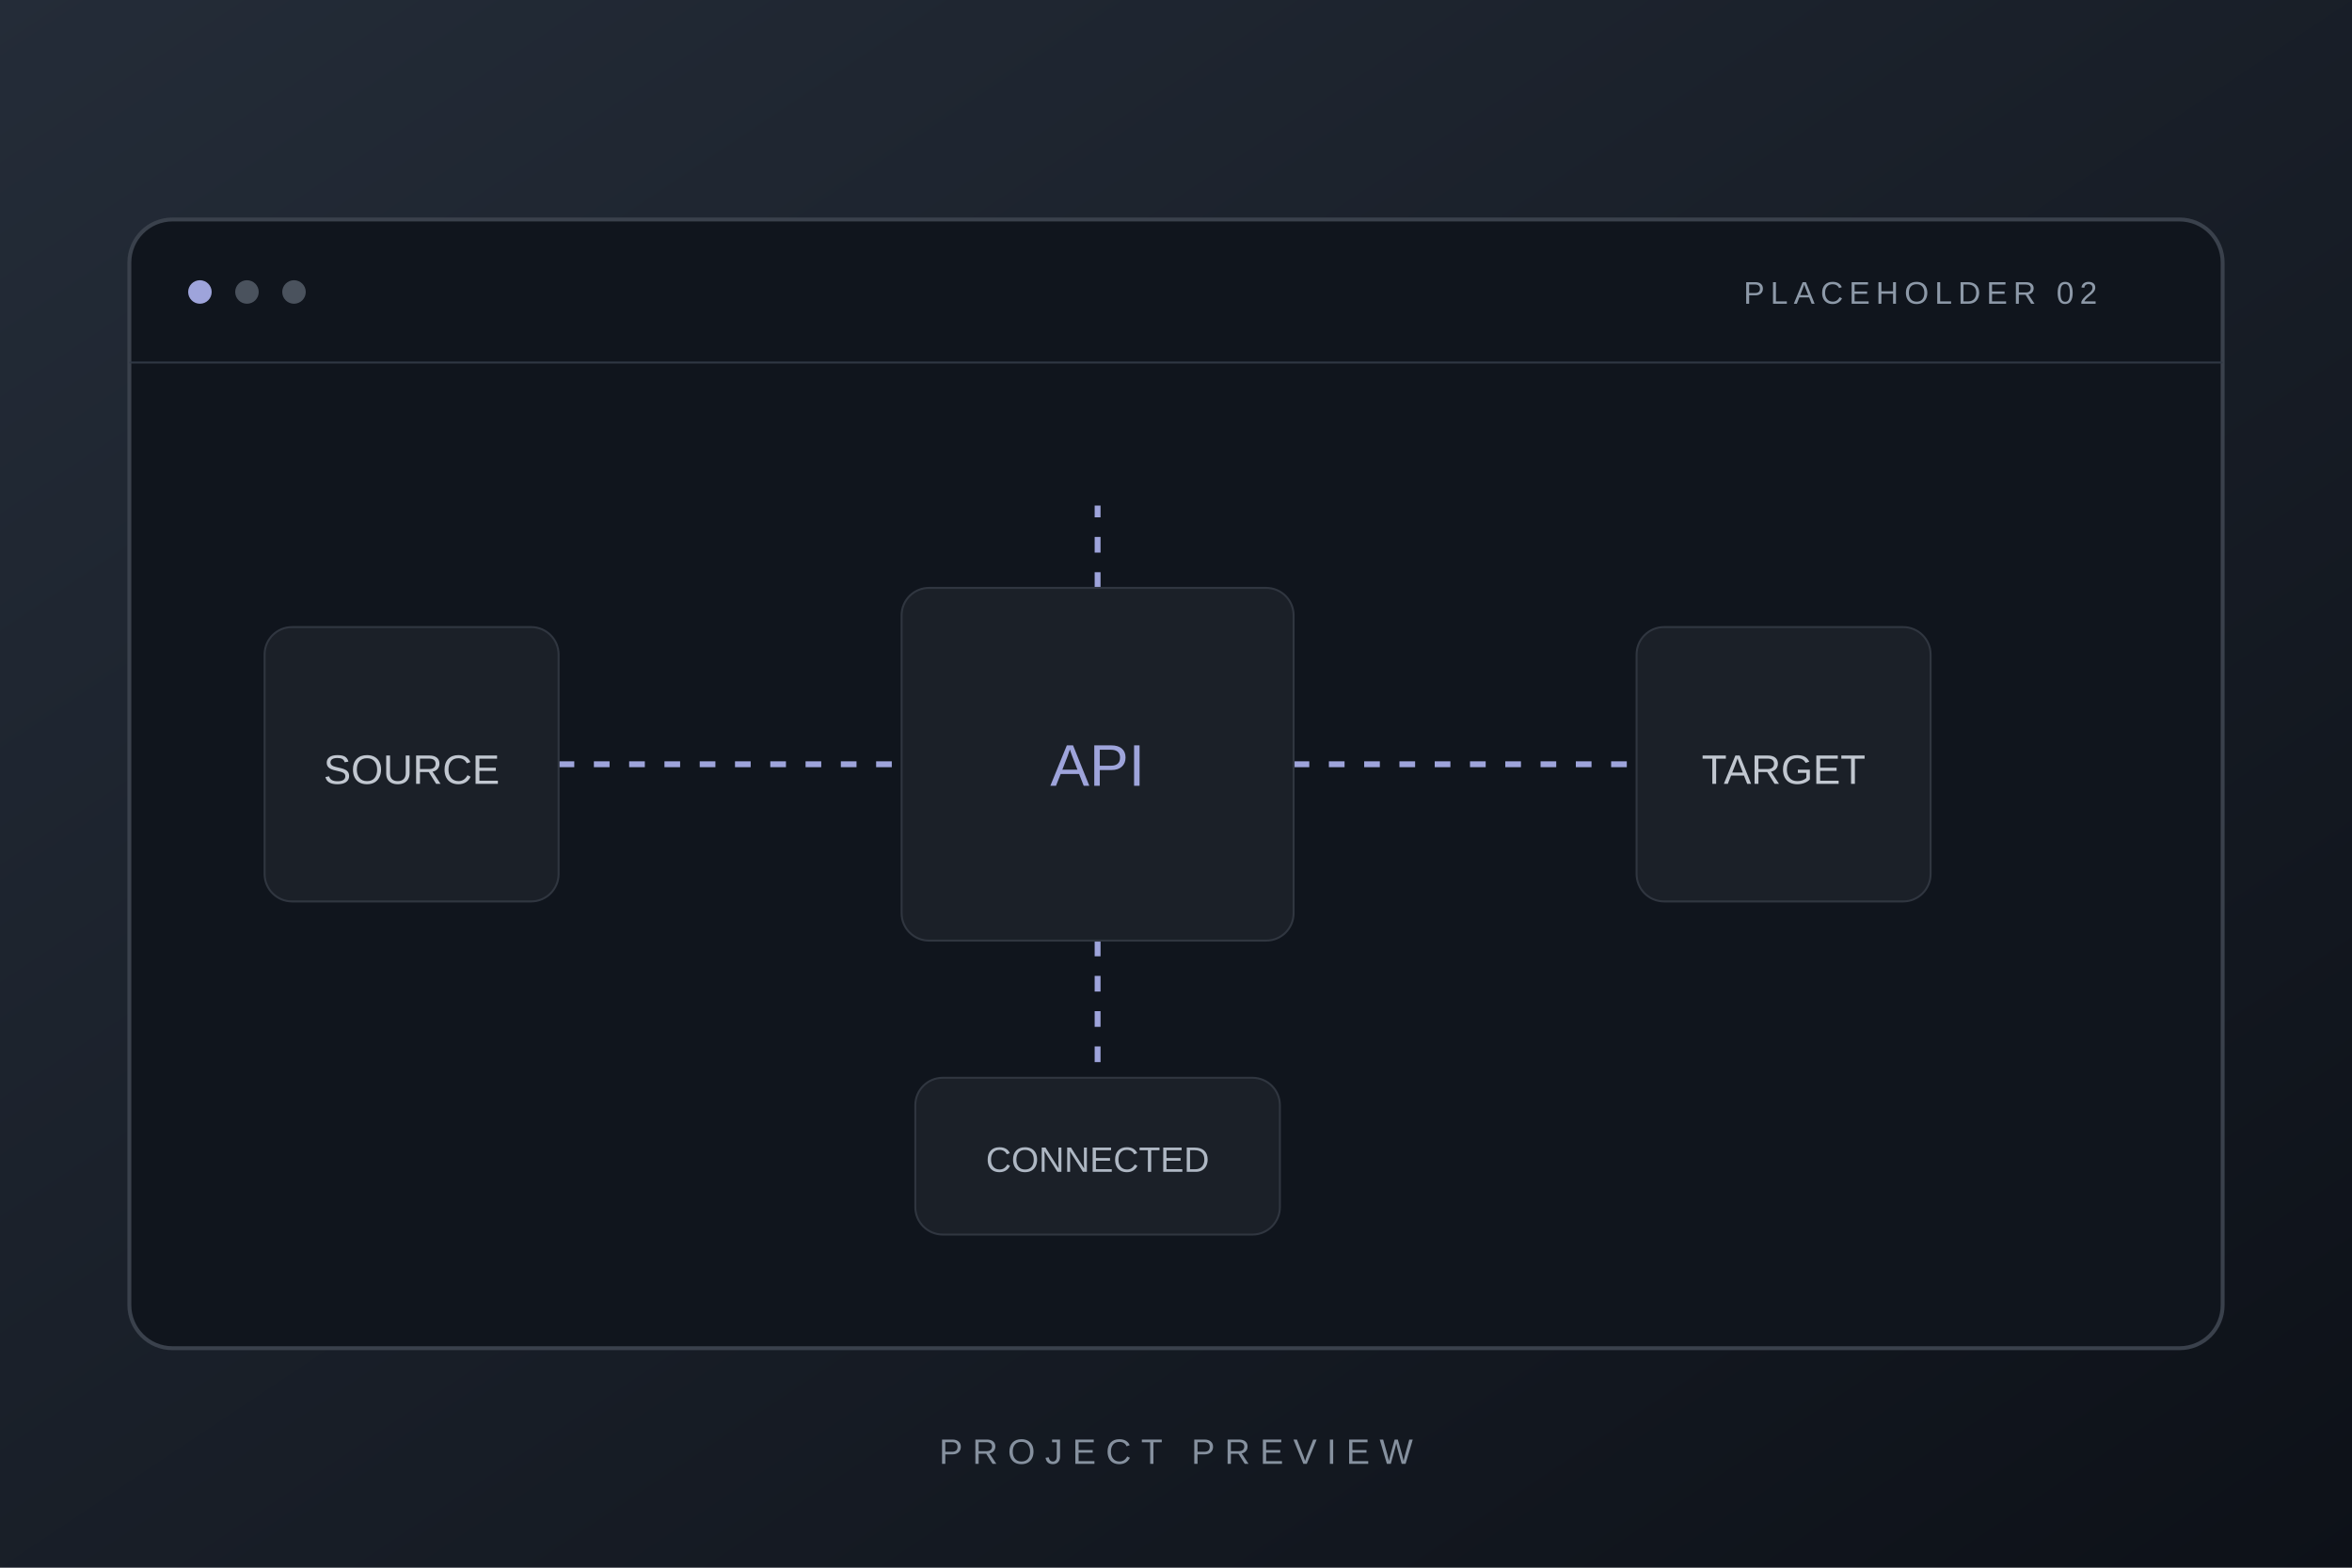
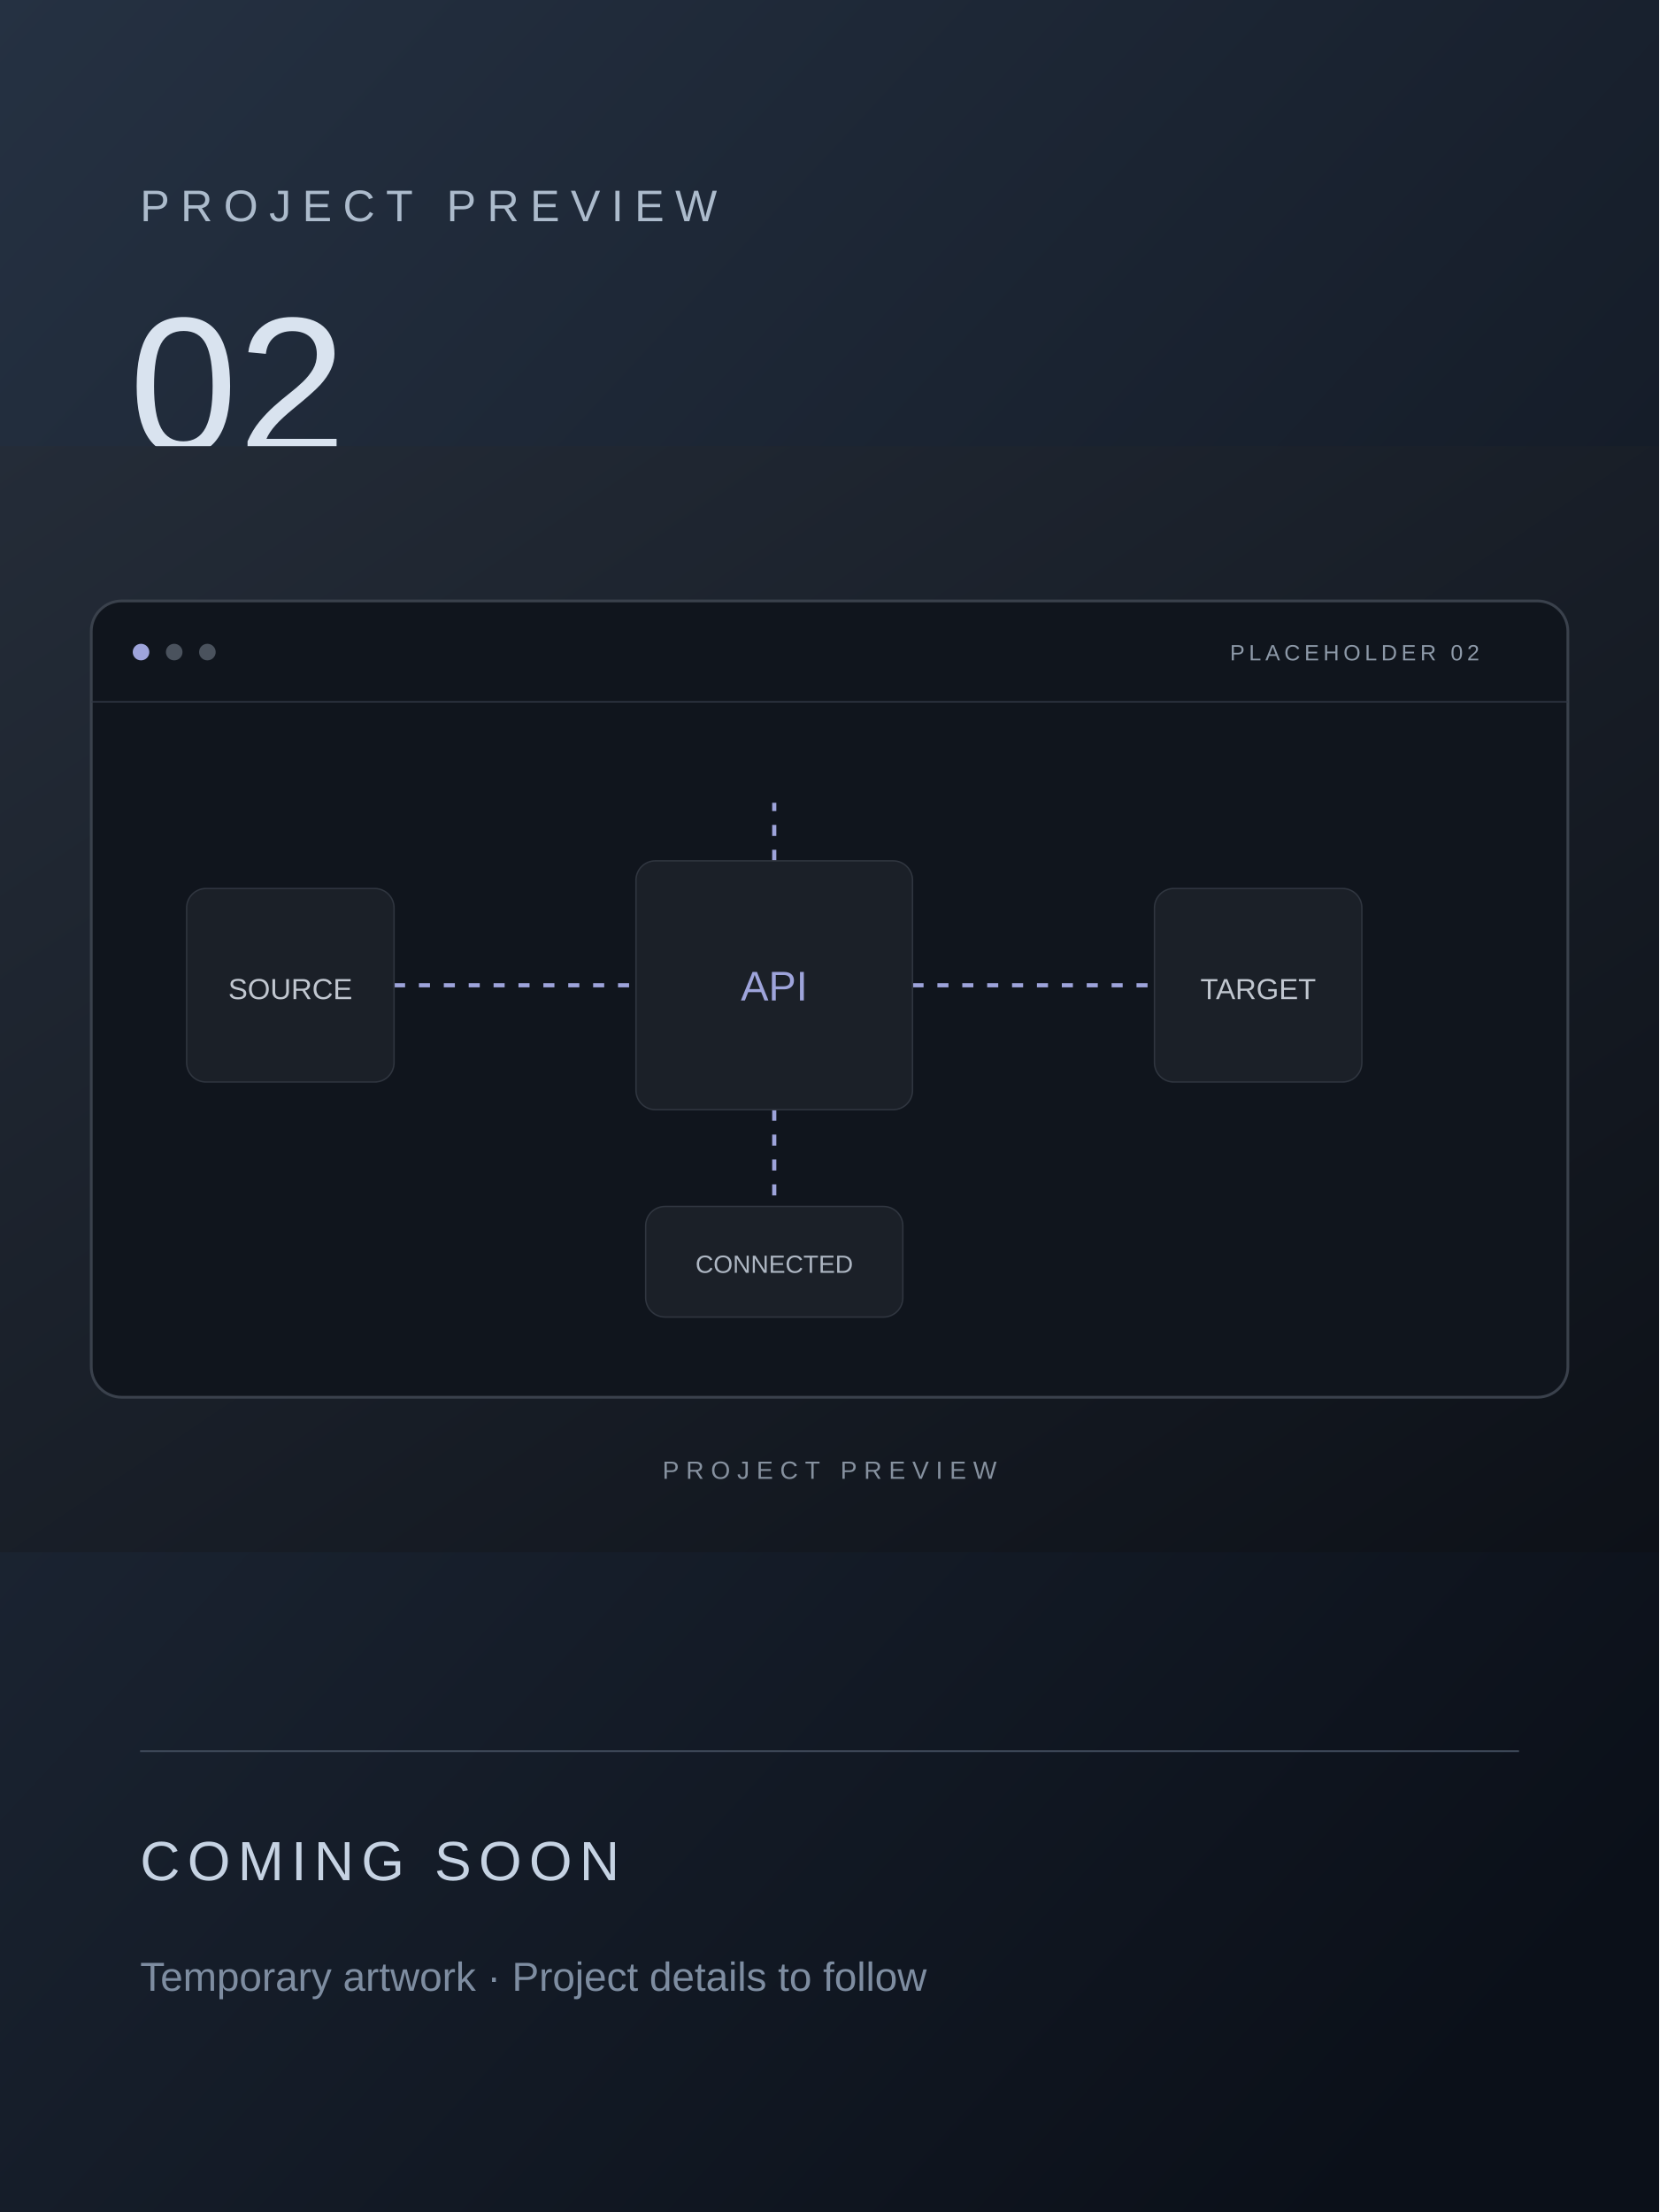
- <svg xmlns="http://www.w3.org/2000/svg" width="1200" height="800" viewBox="0 0 1200 800">
+ <svg xmlns="http://www.w3.org/2000/svg" width="900" height="1200" viewBox="0 0 900 1200">
  <defs>
-     <linearGradient id="bg" x2="1" y2="1">
-       <stop stop-color="#242c38" />
-       <stop offset="1" stop-color="#0d1118" />
+     <linearGradient id="poster" x2=".8" y2="1">
+       <stop stop-color="#253142" />
+       <stop offset="1" stop-color="#0b1019" />
    </linearGradient>
  </defs>
-   <rect width="1200" height="800" fill="url(#bg)" />
-   <rect x="66" y="112" width="1068" height="576" rx="22" fill="#10151d" stroke="#3a414c" stroke-width="2" />
-   <path d="M66 185h1068" stroke="#303844" />
-   <circle cx="102" cy="149" r="6" fill="#9ea4db" />
-   <circle cx="126" cy="149" r="6" fill="#4a525d" />
-   <circle cx="150" cy="149" r="6" fill="#4a525d" />
-   <text x="1070" y="155" font-family="Arial,sans-serif" text-anchor="end" fill="#8d99a8" font-size="16" letter-spacing="3">PLACEHOLDER 02</text>
-   <g font-family="Arial,sans-serif">
-     <path d="M285 390H460M660 390h175M560 300v-42m0 222v80" stroke="#9ea4db" stroke-width="3" stroke-dasharray="8 10" />
-     <rect x="135" y="320" width="150" height="140" rx="14" fill="#1b2028" stroke="#303640" />
-     <rect x="460" y="300" width="200" height="180" rx="14" fill="#1b2028" stroke="#303640" />
-     <rect x="835" y="320" width="150" height="140" rx="14" fill="#1b2028" stroke="#303640" />
-     <rect x="467" y="550" width="186" height="80" rx="14" fill="#1b2028" stroke="#303640" />
-     <text x="210" y="400" fill="#c1c7d0" font-size="21" text-anchor="middle">SOURCE</text>
-     <text x="560" y="401" fill="#9ea4db" font-size="30" text-anchor="middle">API</text>
-     <text x="910" y="400" fill="#c1c7d0" font-size="21" text-anchor="middle">TARGET</text>
-     <text x="560" y="598" fill="#aeb7c3" font-size="18" text-anchor="middle">CONNECTED</text>
-   </g>
-   <text x="600" y="747" text-anchor="middle" fill="#86919f" font-family="Arial,sans-serif" font-size="18" letter-spacing="5">PROJECT PREVIEW</text>
+   <rect width="900" height="1200" fill="url(#poster)" />
+   <text x="76" y="120" fill="#acbbcc" font-family="Arial,sans-serif" font-size="24" letter-spacing="6">PROJECT PREVIEW</text>
+   <text x="70" y="246" fill="#d9e3ef" font-family="Arial,sans-serif" font-size="106">02</text>
+   <svg x="0" y="242" width="900" height="600" viewBox="0 0 1200 800">
+     <defs>
+       <linearGradient id="bg" x2="1" y2="1">
+         <stop stop-color="#242c38" />
+         <stop offset="1" stop-color="#0d1118" />
+       </linearGradient>
+     </defs>
+     <rect width="1200" height="800" fill="url(#bg)" />
+     <rect x="66" y="112" width="1068" height="576" rx="22" fill="#10151d" stroke="#3a414c" stroke-width="2" />
+     <path d="M66 185h1068" stroke="#303844" />
+     <circle cx="102" cy="149" r="6" fill="#9ea4db" />
+     <circle cx="126" cy="149" r="6" fill="#4a525d" />
+     <circle cx="150" cy="149" r="6" fill="#4a525d" />
+     <text x="1070" y="155" font-family="Arial,sans-serif" text-anchor="end" fill="#8d99a8" font-size="16" letter-spacing="3">PLACEHOLDER 02</text>
+     <g font-family="Arial,sans-serif">
+       <path d="M285 390H460M660 390h175M560 300v-42m0 222v80" stroke="#9ea4db" stroke-width="3" stroke-dasharray="8 10" />
+       <rect x="135" y="320" width="150" height="140" rx="14" fill="#1b2028" stroke="#303640" />
+       <rect x="460" y="300" width="200" height="180" rx="14" fill="#1b2028" stroke="#303640" />
+       <rect x="835" y="320" width="150" height="140" rx="14" fill="#1b2028" stroke="#303640" />
+       <rect x="467" y="550" width="186" height="80" rx="14" fill="#1b2028" stroke="#303640" />
+       <text x="210" y="400" fill="#c1c7d0" font-size="21" text-anchor="middle">SOURCE</text>
+       <text x="560" y="401" fill="#9ea4db" font-size="30" text-anchor="middle">API</text>
+       <text x="910" y="400" fill="#c1c7d0" font-size="21" text-anchor="middle">TARGET</text>
+       <text x="560" y="598" fill="#aeb7c3" font-size="18" text-anchor="middle">CONNECTED</text>
+     </g>
+     <text x="600" y="747" text-anchor="middle" fill="#86919f" font-family="Arial,sans-serif" font-size="18" letter-spacing="5">PROJECT PREVIEW</text>
+   </svg>
+   <path d="M76 950h748" stroke="#3d4858" />
+   <text x="76" y="1020" fill="#c6d3e3" font-family="Arial,sans-serif" font-size="30" letter-spacing="4">COMING SOON</text>
+   <text x="76" y="1080" fill="#7e8da1" font-family="Arial,sans-serif" font-size="22">Temporary artwork · Project details to follow</text>
</svg>
